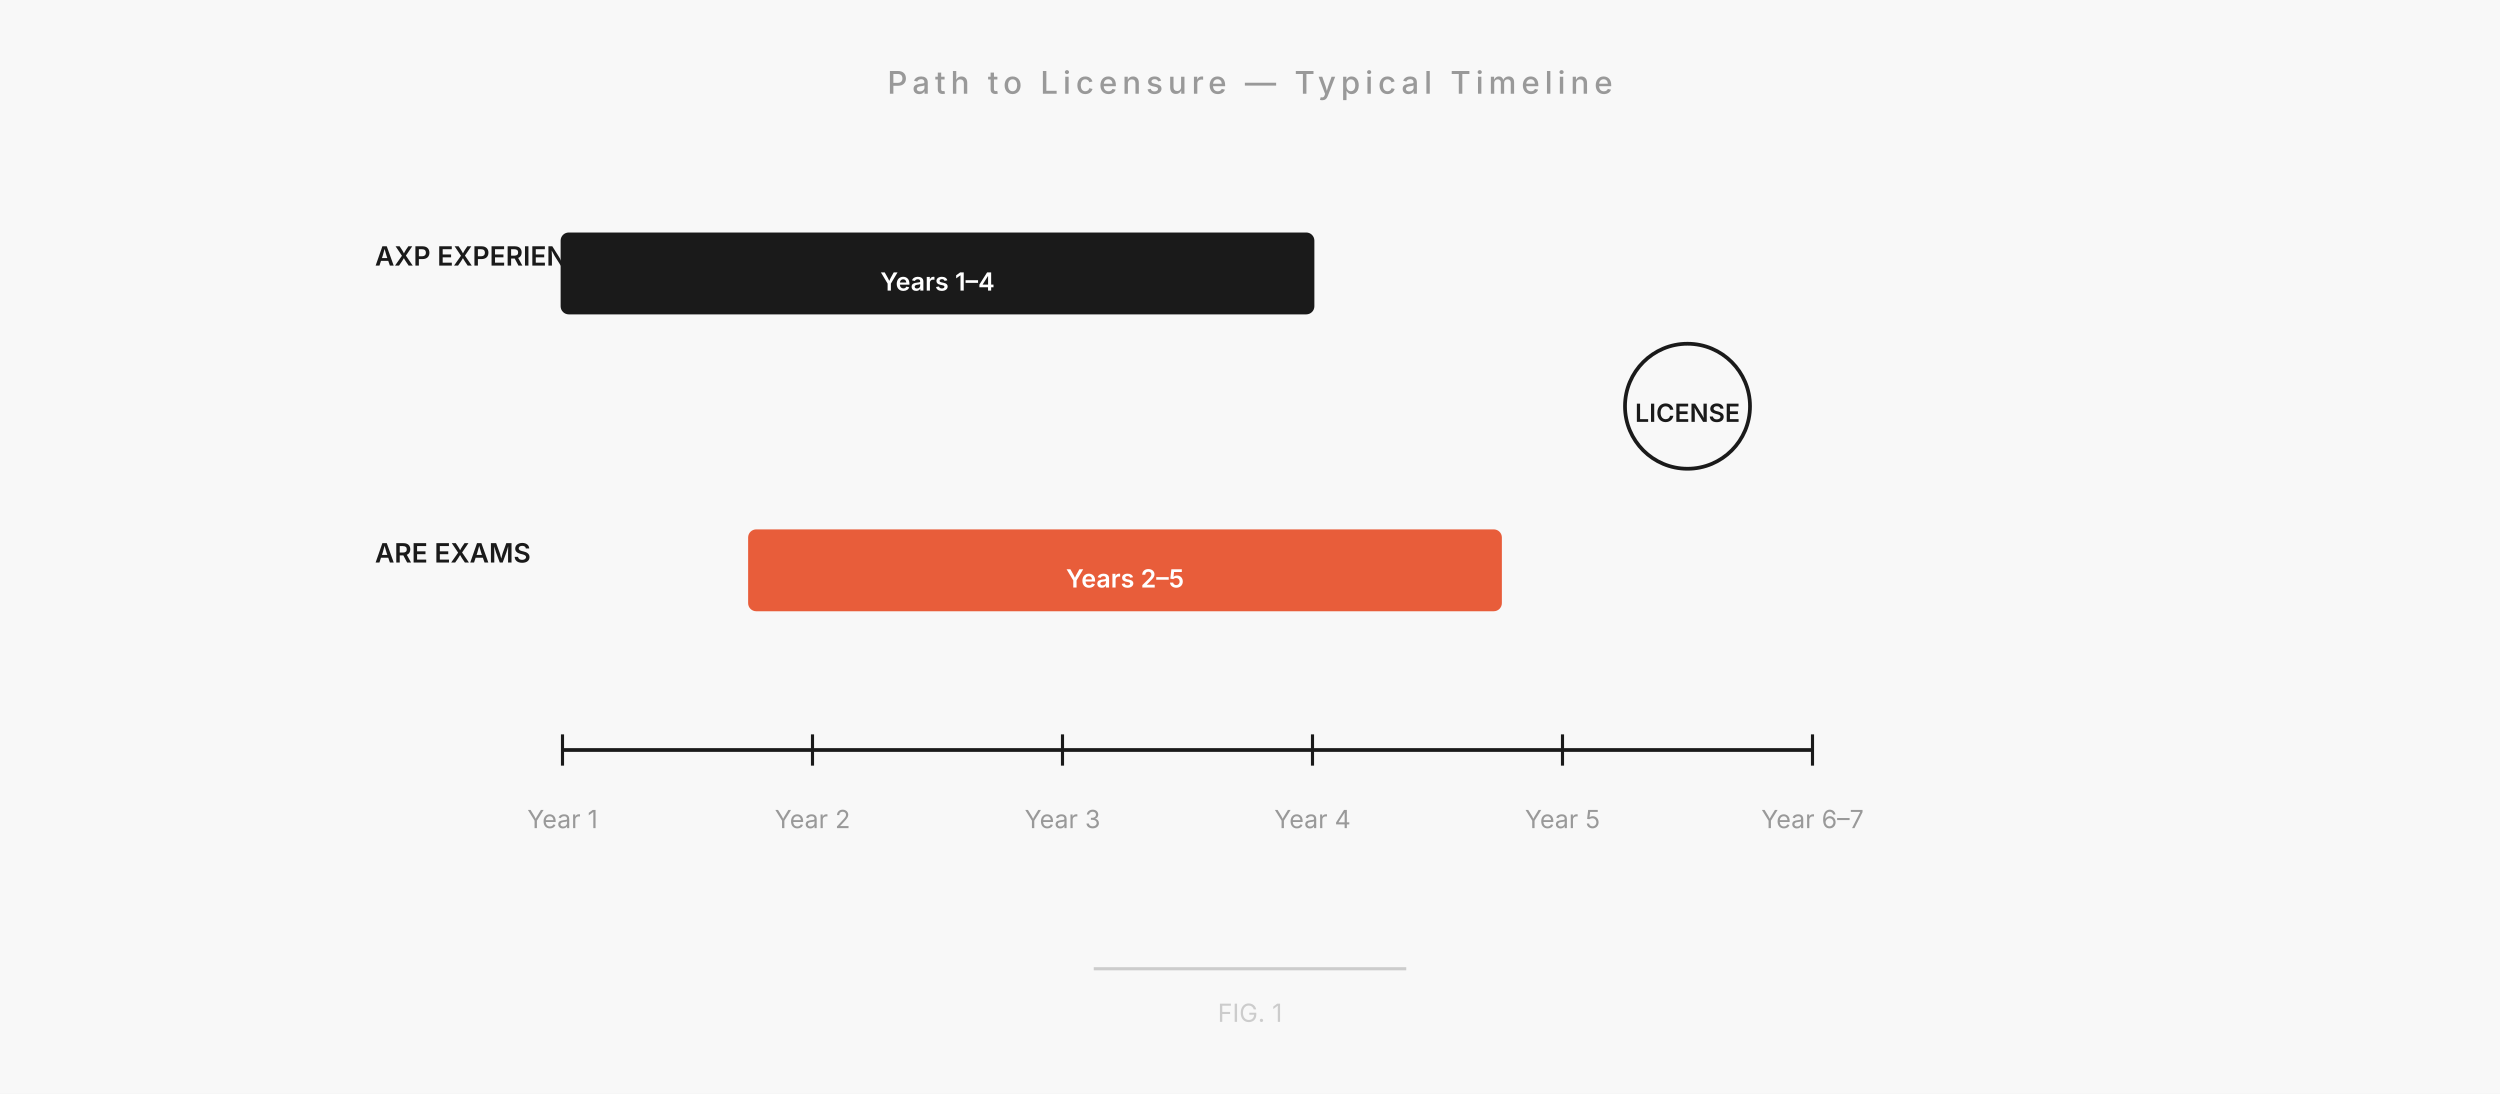
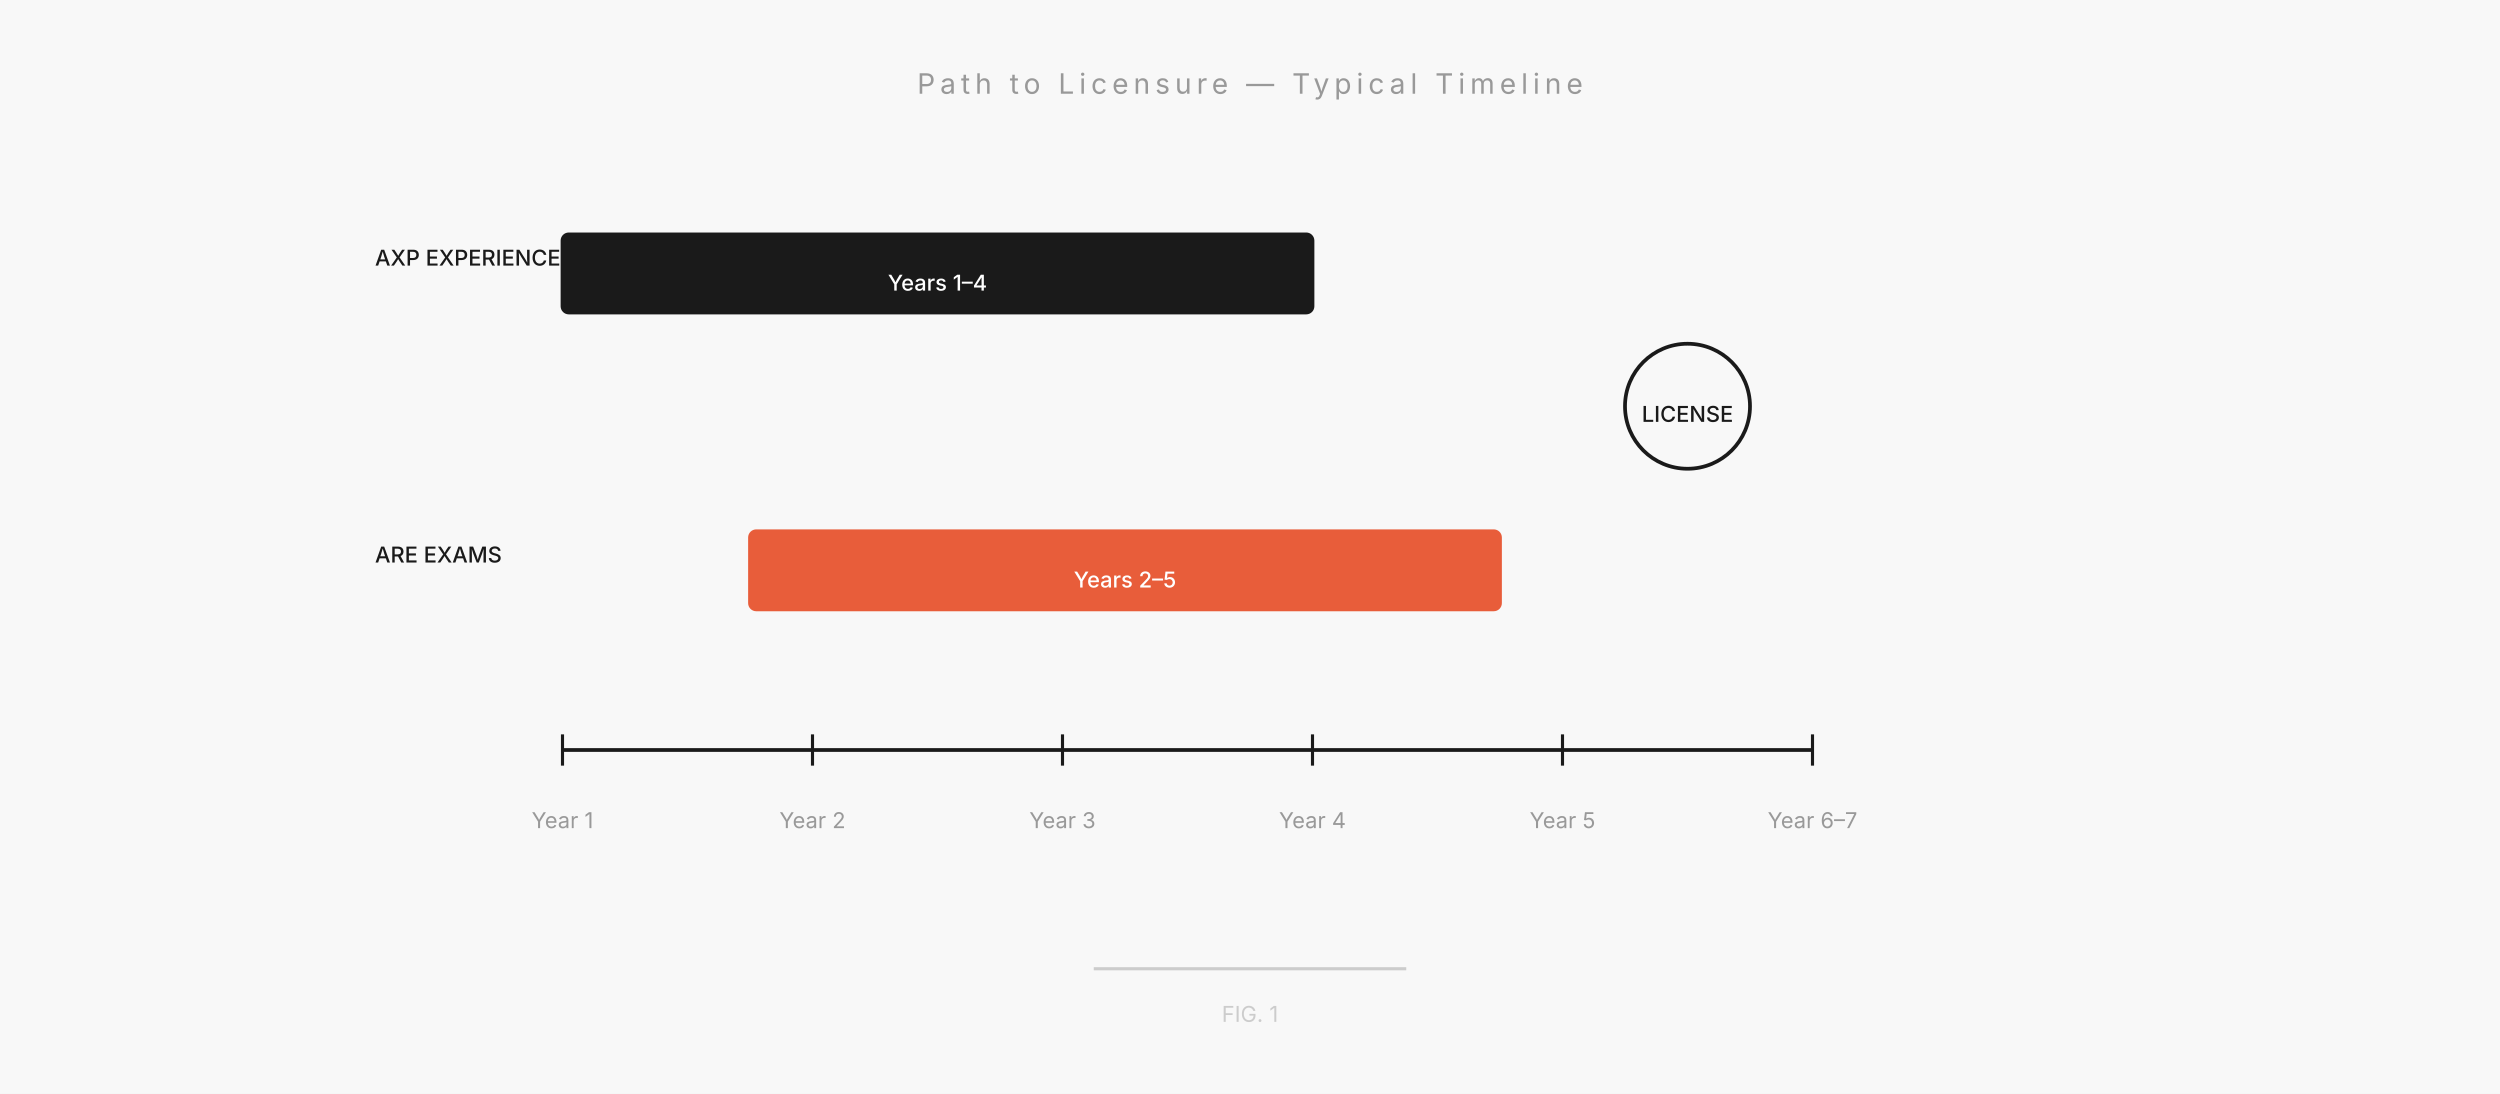
<svg xmlns="http://www.w3.org/2000/svg" viewBox="0 0 800 350">
  <defs>
    <style>
      text { font-family: Inter, -apple-system, system-ui, sans-serif; }
    </style>
  </defs>
  <rect width="800" height="350" fill="#f8f8f8" />
-   <text x="400" y="30" font-size="10" font-weight="500" letter-spacing="1.6" fill="#999" text-anchor="middle" text-transform="uppercase">Path to Licensure — Typical Timeline</text>
-   <text x="120" y="85" font-size="8.5" font-weight="600" fill="#1a1a1a">AXP EXPERIENCE</text>
+   <text x="400" y="30" font-size="9" font-weight="400" letter-spacing="1.6" fill="#999" text-anchor="middle" text-transform="uppercase">Path to Licensure — Typical Timeline</text>
+   <text x="120" y="85" font-size="7" font-weight="500" fill="#1a1a1a">AXP EXPERIENCE</text>
  <rect x="180" y="75" width="240" height="25" fill="#1a1a1a" stroke="#1a1a1a" stroke-width="1.2" rx="2" />
-   <text x="300" y="93" font-size="8" font-weight="600" fill="#ffffff" text-anchor="middle">Years 1–4</text>
-   <text x="120" y="180" font-size="8.5" font-weight="600" fill="#1a1a1a">ARE EXAMS</text>
+   <text x="300" y="93" font-size="7" font-weight="500" fill="#ffffff" text-anchor="middle">Years 1–4</text>
+   <text x="120" y="180" font-size="7" font-weight="500" fill="#1a1a1a">ARE EXAMS</text>
  <rect x="240" y="170" width="240" height="25" fill="#E85D3A" stroke="#E85D3A" stroke-width="1.2" rx="2" />
-   <text x="360" y="188" font-size="8" font-weight="600" fill="#ffffff" text-anchor="middle">Years 2–5</text>
+   <text x="360" y="188" font-size="7" font-weight="500" fill="#ffffff" text-anchor="middle">Years 2–5</text>
  <circle cx="540" cy="130" r="20" fill="none" stroke="#1a1a1a" stroke-width="1.2" />
-   <text x="540" y="135" font-size="8" font-weight="600" fill="#1a1a1a" text-anchor="middle">LICENSE</text>
+   <text x="540" y="135" font-size="7" font-weight="500" fill="#1a1a1a" text-anchor="middle">LICENSE</text>
  <line x1="180" y1="240" x2="580" y2="240" stroke="#1a1a1a" stroke-width="1.2" />
  <line x1="180" y1="235" x2="180" y2="245" stroke="#1a1a1a" stroke-width="1" />
-   <text x="180" y="265" font-size="8" fill="#999" text-anchor="middle">Year 1</text>
+   <text x="180" y="265" font-size="7" fill="#999" text-anchor="middle">Year 1</text>
  <line x1="260" y1="235" x2="260" y2="245" stroke="#1a1a1a" stroke-width="1" />
-   <text x="260" y="265" font-size="8" fill="#999" text-anchor="middle">Year 2</text>
+   <text x="260" y="265" font-size="7" fill="#999" text-anchor="middle">Year 2</text>
  <line x1="340" y1="235" x2="340" y2="245" stroke="#1a1a1a" stroke-width="1" />
-   <text x="340" y="265" font-size="8" fill="#999" text-anchor="middle">Year 3</text>
+   <text x="340" y="265" font-size="7" fill="#999" text-anchor="middle">Year 3</text>
  <line x1="420" y1="235" x2="420" y2="245" stroke="#1a1a1a" stroke-width="1" />
-   <text x="420" y="265" font-size="8" fill="#999" text-anchor="middle">Year 4</text>
+   <text x="420" y="265" font-size="7" fill="#999" text-anchor="middle">Year 4</text>
  <line x1="500" y1="235" x2="500" y2="245" stroke="#1a1a1a" stroke-width="1" />
-   <text x="500" y="265" font-size="8" fill="#999" text-anchor="middle">Year 5</text>
+   <text x="500" y="265" font-size="7" fill="#999" text-anchor="middle">Year 5</text>
  <line x1="580" y1="235" x2="580" y2="245" stroke="#1a1a1a" stroke-width="1" />
-   <text x="580" y="265" font-size="8" fill="#999" text-anchor="middle">Year 6–7</text>
+   <text x="580" y="265" font-size="7" fill="#999" text-anchor="middle">Year 6–7</text>
  <line x1="350" y1="310" x2="450" y2="310" stroke="#ccc" stroke-width="1" />
-   <text x="400" y="327" font-size="8" fill="#ccc" text-anchor="middle">FIG. 1</text>
+   <text x="400" y="327" font-size="7" fill="#ccc" text-anchor="middle">FIG. 1</text>
</svg>
